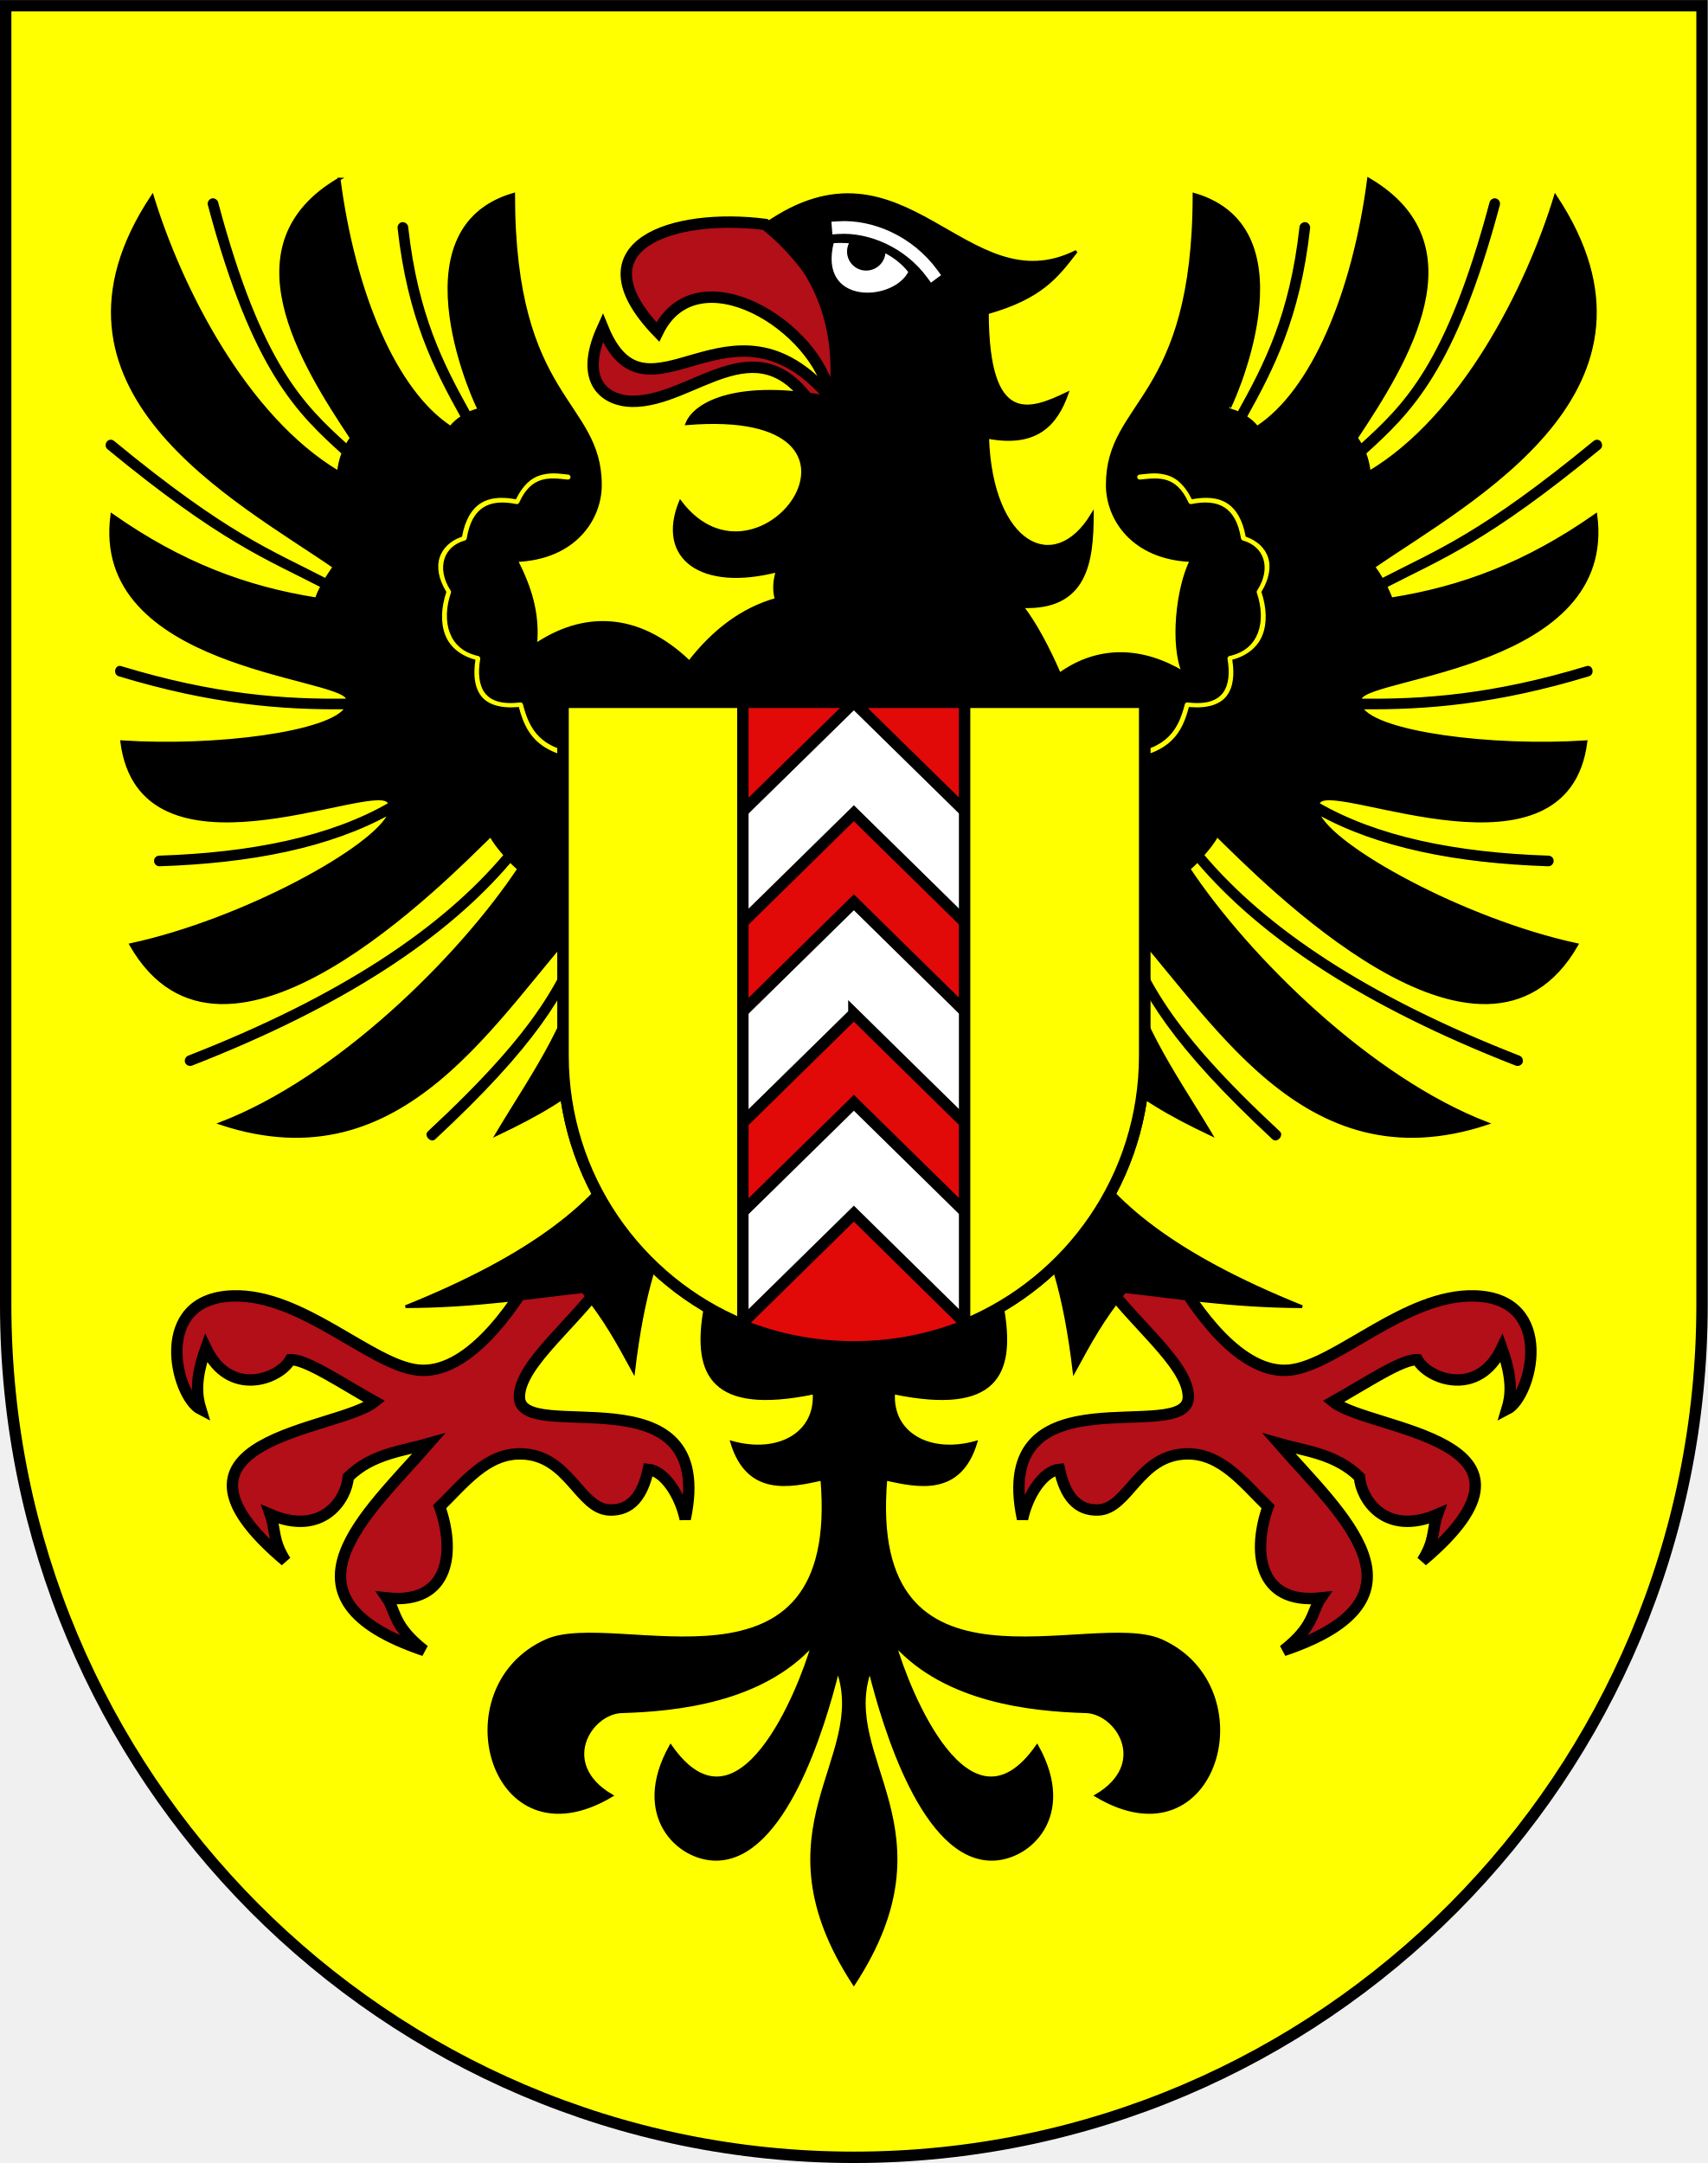
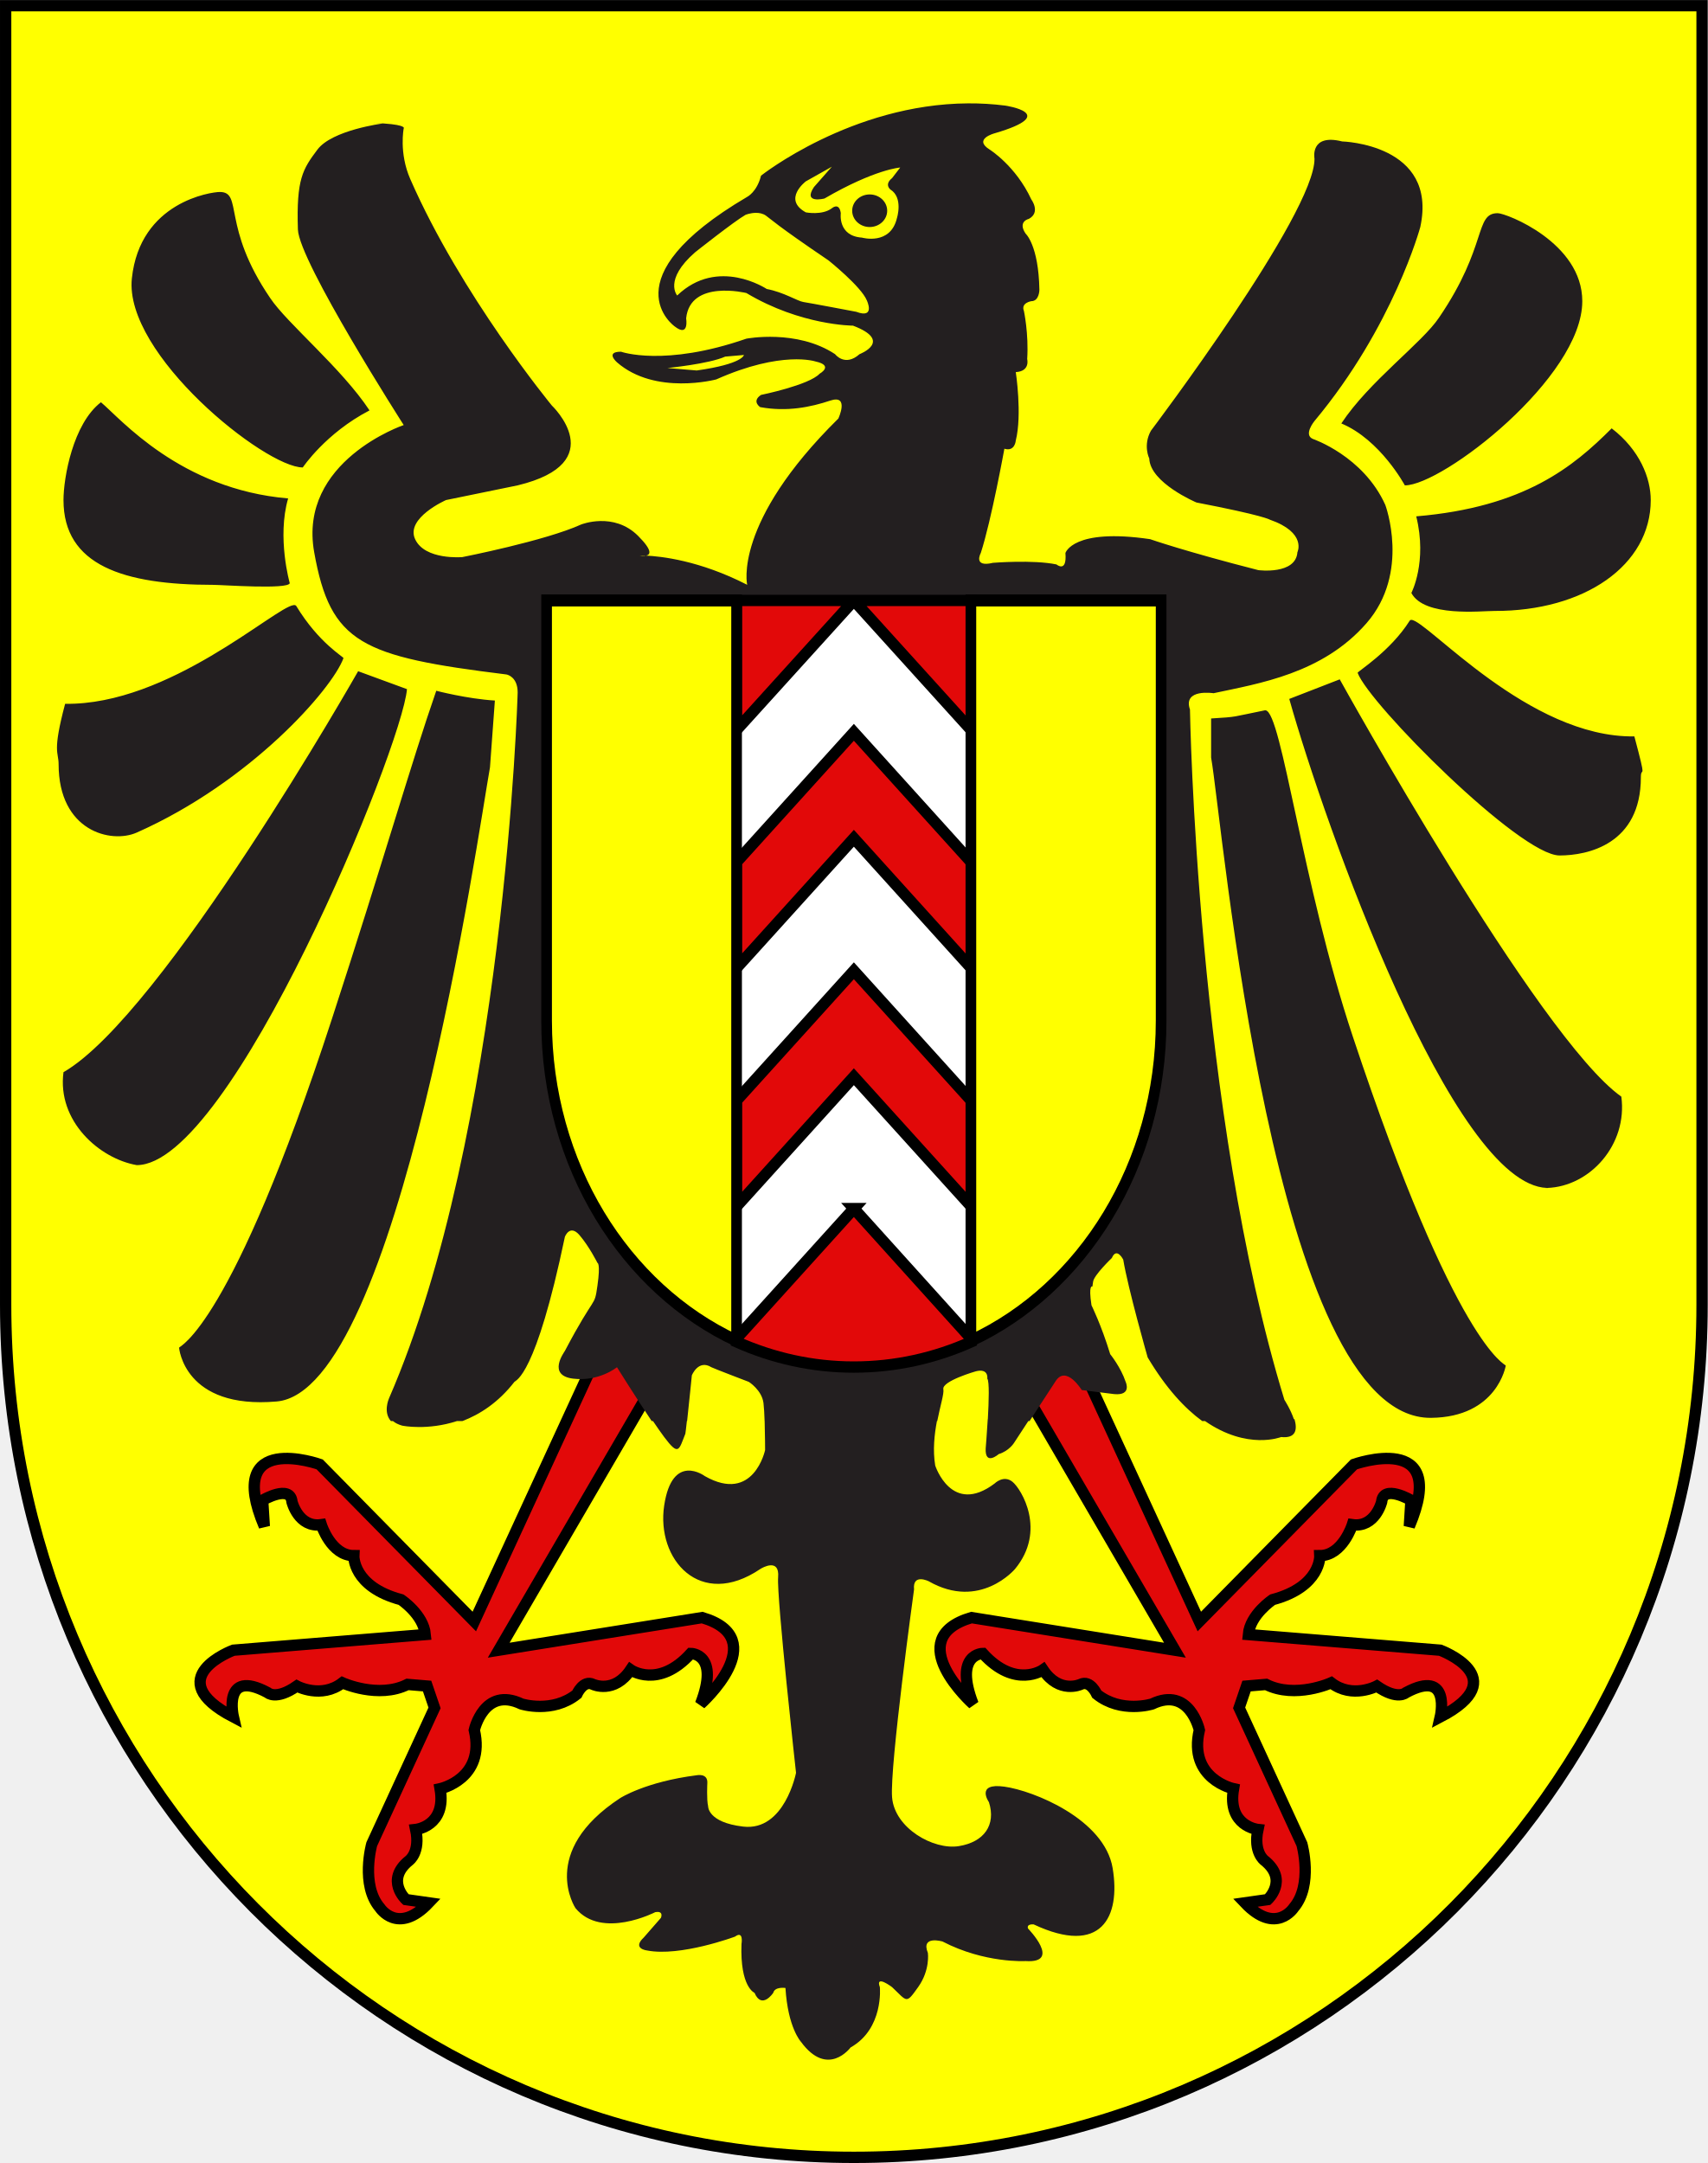
<svg xmlns="http://www.w3.org/2000/svg" width="600" height="760" id="svg10624" version="1.1">
  <defs id="defs10626" />
  <g id="layer1" transform="translate(-74.99995,-152.3622)">
-     <g id="g8096" transform="matrix(0.9933332,0,0,0.9947192,2.500012,2.817997)">
-       <path d="m 75,152.362 0,458.868 c 0,166.311 134.315,301.132 300,301.132 165.685,0 300,-134.821 300,-301.132 l 0,-458.868 -600,0 z" id="path2346-2-7" style="fill:#ffff00;fill-opacity:1;stroke:#000000;stroke-width:4.024;stroke-miterlimit:4;stroke-dasharray:none;stroke-opacity:1" />
-       <path id="path2987" d="m 305.65,267.594 c -29.57,-30.738 5.456,-42.107 37.983,-37.983 19.534,15.16 37.423,47.324 23.094,61.219 -4.209,-25.195 -47.222,-51.665 -61.077,-23.236 z" style="fill:#b20f18;fill-opacity:1;stroke:#000000;stroke-width:4.024;stroke-miterlimit:4;stroke-dasharray:none;stroke-opacity:1" />
-       <path id="path3767" d="m 366.727,290.83 c -35.601,-41.904 -64.728,14.088 -80.541,-24.724 -9.074,19.912 1.859,25.909 10.412,25.994 21.522,0.213 43.477,-27.591 63.109,0.602 4.115,1.404 6.056,0.325 7.02,-1.873 z" style="fill:#b20f18;fill-opacity:1;stroke:#000000;stroke-width:4.024;stroke-miterlimit:4;stroke-dasharray:none;stroke-opacity:1" />
-       <path id="path3901" d="m 261.748,599.665 c -7.258,12.843 -23.495,36.52 -40.993,34.617 -16.603,-1.806 -40.921,-26.925 -65.362,-26.19 -29.013,0.873 -20.124,35.646 -11.387,40.082 -1.498,-4.872 -2.088,-10.754 1.822,-21.635 8.335,17.552 25.923,11.02 29.834,4.099 5.355,-0.39 18.146,8.284 29.834,14.803 -12.785,10.437 -83.356,12.709 -31.542,56.252 -4.651,-7.26 -3.415,-10.969 -5.352,-16.397 18.692,7.968 27.041,-5.67 27.557,-13.209 8.371,-8.301 19.524,-9.274 28.468,-11.842 -21.997,25.158 -56.762,54.556 -1.594,73.105 -11.072,-8.623 -9.96,-13.846 -13.197,-18.558 22.751,2.429 24.076,-17.162 18.663,-32.229 8.658,-8.409 16.58,-18.982 28.923,-18.675 16.869,0.42 20.472,19.39 31.13,19.816 7.658,0.306 11.766,-5.206 13.735,-14.35 5.696,0.584 11.21,8.919 13.059,17.536 11.503,-54.045 -58.647,-25.468 -58.647,-43.11 0,-11.961 20.965,-27.16 31.083,-42.815 -7.752,-3.211 -16.143,-4.505 -26.034,-1.3 z" style="fill:#b20f18;fill-opacity:1;stroke:#000000;stroke-width:4.024;stroke-miterlimit:4;stroke-dasharray:none" />
-       <path style="fill:#b20f18;fill-opacity:1;stroke:#000000;stroke-width:4.024;stroke-miterlimit:4;stroke-dasharray:none" d="m 488.252,599.665 c 7.258,12.843 23.495,36.52 40.993,34.617 16.603,-1.806 40.921,-26.925 65.362,-26.19 29.013,0.873 20.124,35.646 11.387,40.082 1.498,-4.872 2.088,-10.754 -1.822,-21.635 -8.335,17.552 -25.923,11.02 -29.834,4.099 -5.355,-0.39 -18.146,8.284 -29.834,14.803 12.785,10.437 83.356,12.709 31.542,56.252 4.651,-7.26 3.415,-10.969 5.352,-16.397 -18.692,7.968 -27.041,-5.67 -27.557,-13.209 -8.371,-8.301 -19.524,-9.274 -28.468,-11.842 21.997,25.158 56.762,54.556 1.594,73.105 11.073,-8.623 9.96,-13.846 13.198,-18.558 -22.751,2.429 -24.076,-17.162 -18.663,-32.229 -8.658,-8.409 -16.58,-18.982 -28.923,-18.675 -16.869,0.42 -20.472,19.39 -31.13,19.816 -7.658,0.306 -11.766,-5.206 -13.735,-14.35 -5.696,0.584 -11.21,8.919 -13.059,17.536 -11.503,-54.045 58.647,-25.468 58.647,-43.11 0,-11.961 -20.965,-27.16 -31.083,-42.815 7.752,-3.211 16.143,-4.505 26.034,-1.3 z" id="path3911" />
-       <path id="path3999" d="m 192.938,213.612 c -39.375,23 -13.562,64.542 4.312,91.438 -0.63,0.837 -1.172,1.763 -1.656,2.656 -15.446,-14.021 -30.538,-28.144 -45.938,-85.781 -0.162,-0.659 -0.861,-1.136 -1.531,-1.031 -0.799,0.108 -1.384,1.018 -1.125,1.781 15.697,58.749 31.674,73.468 47.312,87.688 -0.861,2.245 -1.371,4.572 -1.625,6.781 -32.73,-19.47 -55.803,-64.792 -65.812,-97.531 -45.409,68.306 30.066,107.353 64.281,130.969 -1.043,1.517 -2.056,3.014 -3,4.531 -19.761,-10.226 -35.095,-15.731 -75.094,-48.594 -0.297,-0.27 -0.728,-0.4 -1.125,-0.344 -1.088,0.146 -1.495,1.842 -0.594,2.469 40.106,32.951 55.938,38.652 75.531,48.781 -0.806,1.488 -1.531,2.981 -1.969,4.469 -25.007,-3.965 -47.812,-12.473 -72.344,-29.656 -7.161,53.781 80.069,56.711 83.312,64.781 0.081,0.201 0.11,0.396 0.156,0.594 -22.586,0.321 -47.357,-1.507 -80.219,-11.469 -0.216,-0.086 -0.457,-0.124 -0.688,-0.094 -1.18,0.26 -1.255,2.321 -0.094,2.656 32.859,9.961 57.877,11.932 80.5,11.656 -5.325,8.9 -46.069,14.195 -79.469,12 6.67,52.03 87.405,14.217 94.188,21 0.274,0.274 0.534,0.557 0.688,0.875 -20.878,12.065 -48.711,17.765 -81.656,18.844 -0.718,0.022 -1.335,0.657 -1.312,1.375 0.022,0.718 0.657,1.397 1.375,1.375 32.406,-1.061 60.256,-6.538 81.531,-18.344 -4.757,12.079 -51.709,37.924 -91.625,46.531 33.127,57.82 111.654,-23.467 127.281,-38.562 1.121,2.11 3.02,4.561 5.125,6.938 -22.191,26.278 -58.171,50.362 -111.938,71.312 -0.673,0.269 -1.051,1.139 -0.781,1.812 0.269,0.673 1.139,1.019 1.812,0.75 53.834,-20.976 90.104,-45.168 112.719,-71.812 0.982,1.011 2.024,1.949 3,2.812 -20.997,31.488 -64.13,74.03 -105.438,89.906 65.422,21.588 96.987,-38.409 129.438,-73.344 -8.241,22.238 -15.889,39.474 -55.812,76.531 -1.077,0.987 0.829,3.05 1.906,2.062 35.614,-33.057 45.966,-50.983 53.656,-70.219 -3.145,26.564 -18.403,46.798 -31.562,68.844 29.247,-13.853 46.604,-26.6 55.812,-59.062 3.707,44.193 2.715,83.441 -88.031,119.906 25.048,-0.108 44.079,-3.292 62.75,-5.312 8.056,10.166 11.884,17.179 17.906,28.219 6.655,-56.082 21.967,-64.709 35.812,-81 6.938,29.16 -45.369,103.77 28.031,88.531 0.996,14.365 -12.605,22.082 -29.125,17.469 5.671,18.8 20.515,15.506 31.875,13.031 7.071,82.804 -72.75,46.08 -97.375,57 -37.29,16.537 -19.718,80.18 22.969,54.781 -19.032,-11.221 -7.454,-29.321 3.594,-29.656 19.275,-0.585 49.388,-3.611 67.562,-23.656 -4.641,16.119 -26.11,70.265 -50.25,35.812 -13.719,24.484 2.6,39.969 16.031,39.969 24.186,0 38.068,-46.523 43.125,-66.688 11.142,31.469 -30.081,55.986 5.656,110.719 35.737,-54.733 -5.486,-79.249 5.656,-110.719 5.057,20.164 18.939,66.688 43.125,66.688 13.431,0 29.75,-15.484 16.031,-39.969 -24.14,34.453 -45.609,-19.694 -50.25,-35.812 18.175,20.046 48.288,23.071 67.562,23.656 11.048,0.335 22.626,18.435 3.594,29.656 42.687,25.399 60.259,-38.244 22.969,-54.781 -24.625,-10.92 -104.446,25.804 -97.375,-57 11.36,2.475 26.204,5.769 31.875,-13.031 -16.52,4.613 -30.121,-3.104 -29.125,-17.469 73.4,15.238 21.093,-59.371 28.031,-88.531 13.846,16.291 29.157,24.918 35.812,81 6.022,-11.04 9.851,-18.052 17.906,-28.219 18.67,2.021 37.702,5.205 62.75,5.312 -90.746,-36.465 -91.738,-75.713 -88.031,-119.906 9.208,32.462 26.566,45.21 55.812,59.062 -13.16,-22.046 -28.418,-42.28 -31.562,-68.844 7.69,19.236 18.043,37.162 53.656,70.219 1.077,0.987 2.983,-1.075 1.906,-2.062 -39.923,-37.057 -47.571,-54.293 -55.812,-76.531 32.45,34.935 64.016,94.931 129.438,73.344 -41.308,-15.876 -84.441,-58.418 -105.438,-89.906 0.976,-0.864 2.018,-1.801 3,-2.812 22.614,26.645 58.884,50.836 112.719,71.812 0.673,0.269 1.543,-0.077 1.812,-0.75 0.269,-0.673 -0.108,-1.543 -0.781,-1.812 -53.767,-20.95 -89.746,-45.034 -111.938,-71.312 2.105,-2.376 4.004,-4.827 5.125,-6.938 15.628,15.095 94.155,96.383 127.281,38.562 -39.916,-8.608 -86.868,-34.452 -91.625,-46.531 21.275,11.806 49.125,17.282 81.531,18.344 0.717,0.021 1.353,-0.658 1.375,-1.375 0.022,-0.717 -0.595,-1.351 -1.312,-1.375 -32.945,-1.079 -60.779,-6.779 -81.656,-18.844 0.153,-0.318 0.413,-0.601 0.688,-0.875 6.783,-6.783 87.517,31.03 94.188,-21 -33.399,2.195 -74.144,-3.1 -79.469,-12 22.623,0.276 47.641,-1.695 80.5,-11.656 1.161,-0.335 1.086,-2.396 -0.094,-2.656 -0.231,-0.03 -0.471,0.008 -0.688,0.094 -32.862,9.962 -57.633,11.79 -80.219,11.469 0.046,-0.198 0.076,-0.393 0.156,-0.594 3.244,-8.07 90.474,-11 83.312,-64.781 -24.532,17.184 -47.337,25.691 -72.344,29.656 -0.593,-1.483 -1.236,-2.986 -1.969,-4.469 19.593,-10.129 35.425,-15.83 75.531,-48.781 0.901,-0.626 0.494,-2.323 -0.594,-2.469 -0.397,-0.056 -0.828,0.074 -1.125,0.344 -39.999,32.863 -55.333,38.368 -75.094,48.594 -0.871,-1.512 -1.793,-3.019 -3,-4.531 34.215,-23.616 109.691,-62.662 64.281,-130.969 -10.01,32.739 -33.082,78.061 -65.812,97.531 -0.254,-2.209 -0.764,-4.537 -1.625,-6.781 15.638,-14.219 31.616,-28.939 47.312,-87.688 0.259,-0.763 -0.326,-1.673 -1.125,-1.781 -0.671,-0.104 -1.37,0.372 -1.531,1.031 -15.4,57.637 -30.491,71.76 -45.938,85.781 -0.484,-0.893 -1.026,-1.82 -1.656,-2.656 17.875,-26.896 43.687,-68.437 4.312,-91.438 -5.289,40.45 -19.932,75.049 -39.438,87.688 -1.109,-1.497 -2.582,-2.683 -4.125,-3.688 9.528,-17.103 18.874,-35.156 22.375,-66.688 0.112,-0.648 -0.309,-1.366 -0.938,-1.562 -0.788,-0.262 -1.751,0.39 -1.812,1.219 -3.452,31.096 -12.54,48.627 -22.031,65.656 -1.171,-0.529 -2.418,-0.958 -3.594,-1.219 0.198,0.375 30.67,-63.644 -12.156,-76.031 0,73.341 -30.688,72.651 -30.688,102.688 0,11.785 8.872,25.8 29.656,26.656 -4.924,9.778 -7.001,29.891 -2.75,39.594 -14.437,-8.639 -29.941,-9.401 -43.781,0.531 -4.112,-9.391 -8.469,-17.64 -13.219,-23.844 22.55,0.874 24.754,-15.658 24.781,-32.562 -13.443,22.308 -35.804,10.673 -37.031,-27.25 17.218,3.264 24.228,-4.491 28.125,-15.5 -13.175,6.315 -28.107,12.019 -28.219,-28.469 19.179,-5.426 24.646,-12.872 31.469,-21.688 -39.018,19.686 -60.461,-44.198 -110.062,-9.5 18.468,16.963 25.836,36.445 23.062,61.188 -32.294,-6.242 -47.814,1.675 -50.75,9.156 77.683,-6.376 26.132,65.115 -2.312,27.625 -8.111,19.93 7.563,31.215 34.281,24.344 -0.864,3.191 -1.389,6.425 -0.344,10.094 -12.021,3.392 -22.106,11.014 -30.75,22.125 -18.762,-17.986 -38.117,-16.97 -54.344,-6.094 0.97,-11.194 -1.857,-19.972 -6.781,-29.75 20.784,-0.856 29.656,-14.871 29.656,-26.656 0,-30.036 -30.688,-29.347 -30.688,-102.688 -42.826,12.387 -12.354,76.406 -12.156,76.031 -1.176,0.261 -2.423,0.69 -3.594,1.219 -9.491,-17.029 -18.579,-34.56 -22.031,-65.656 -0.062,-0.828 -1.024,-1.481 -1.812,-1.219 -0.628,0.196 -1.05,0.914 -0.938,1.562 3.501,31.532 12.847,49.585 22.375,66.688 -1.543,1.004 -3.016,2.19 -4.125,3.688 -19.505,-12.638 -34.148,-47.238 -39.438,-87.688 z m 75.938,103.438 c 1.741,0.014 3.48,0.256 5.156,0.438 0.718,0.067 1.317,0.782 1.25,1.5 -0.067,0.718 -0.782,1.317 -1.5,1.25 -3.356,-0.363 -6.525,-0.719 -9.25,0.156 -2.725,0.875 -5.271,2.873 -7.469,7.719 -0.251,0.534 -0.887,0.874 -1.469,0.781 -4.841,-0.992 -8.614,-0.667 -11.375,1.094 -2.761,1.76 -4.732,5.026 -5.656,10.625 -0.085,0.529 -0.511,0.998 -1.031,1.125 -3.639,1.049 -5.95,3.27 -6.875,6.188 -0.925,2.917 -0.486,6.693 2.156,10.781 0.211,0.325 0.26,0.752 0.156,1.125 -1.742,5.072 -1.881,10.027 -0.406,13.875 1.475,3.848 4.5,6.718 9.75,7.875 0.659,0.162 1.136,0.892 1.031,1.562 -0.839,4.778 -0.459,8.958 1.469,11.562 1.927,2.604 5.513,4.052 12.156,3.25 0.644,-0.06 1.31,0.404 1.469,1.031 1.08,4.266 2.594,8.186 5.562,11.156 2.969,2.97 7.517,5.169 15.188,5.906 0.718,0.067 1.286,0.782 1.219,1.5 -0.067,0.718 -0.782,1.317 -1.5,1.25 -8.095,-0.778 -13.387,-3.292 -16.875,-6.781 -3.234,-3.236 -4.789,-7.288 -5.906,-11.406 -6.431,0.493 -11.023,-0.976 -13.469,-4.281 -2.436,-3.292 -2.75,-7.823 -2.062,-12.594 -5.266,-1.53 -8.98,-4.708 -10.625,-9 -1.722,-4.493 -1.4,-9.89 0.344,-15.25 -2.621,-4.376 -3.469,-8.699 -2.312,-12.344 1.125,-3.546 4.103,-6.235 7.969,-7.625 1.066,-5.641 3.358,-9.661 6.781,-11.844 3.347,-2.134 7.618,-2.369 12.438,-1.531 2.344,-4.619 5.249,-7.279 8.469,-8.312 1.731,-0.556 3.478,-0.795 5.219,-0.781 z m 212.25,0 c 1.741,-0.014 3.487,0.225 5.219,0.781 3.22,1.034 6.125,3.694 8.469,8.312 4.819,-0.838 9.091,-0.603 12.438,1.531 3.423,2.183 5.715,6.203 6.781,11.844 3.866,1.39 6.844,4.079 7.969,7.625 1.156,3.645 0.309,7.968 -2.312,12.344 1.743,5.36 2.066,10.757 0.344,15.25 -1.645,4.292 -5.359,7.47 -10.625,9 0.687,4.771 0.374,9.302 -2.062,12.594 -2.446,3.305 -7.037,4.775 -13.469,4.281 -1.117,4.118 -2.672,8.171 -5.906,11.406 -3.488,3.49 -8.78,6.003 -16.875,6.781 -0.719,0.07 -1.464,-0.531 -1.531,-1.25 -0.068,-0.719 0.53,-1.435 1.25,-1.5 7.67,-0.737 12.219,-2.936 15.188,-5.906 2.969,-2.97 4.483,-6.891 5.562,-11.156 0.159,-0.627 0.824,-1.091 1.469,-1.031 6.643,0.802 10.229,-0.646 12.156,-3.25 1.927,-2.604 2.308,-6.785 1.469,-11.562 -0.104,-0.671 0.372,-1.401 1.031,-1.562 5.25,-1.157 8.275,-4.027 9.75,-7.875 1.475,-3.848 1.336,-8.803 -0.406,-13.875 -0.104,-0.373 -0.055,-0.8 0.156,-1.125 2.642,-4.088 3.082,-7.864 2.156,-10.781 -0.925,-2.917 -3.236,-5.138 -6.875,-6.188 -0.52,-0.127 -0.946,-0.596 -1.031,-1.125 -0.924,-5.599 -2.896,-8.865 -5.656,-10.625 -2.761,-1.76 -6.534,-2.085 -11.375,-1.094 -0.582,0.093 -1.218,-0.248 -1.469,-0.781 -2.198,-4.846 -4.744,-6.844 -7.469,-7.719 -2.725,-0.875 -5.894,-0.519 -9.25,-0.156 -0.719,0.07 -1.433,-0.531 -1.5,-1.25 -0.068,-0.719 0.53,-1.435 1.25,-1.5 1.676,-0.181 3.416,-0.424 5.156,-0.438 z" style="fill:#000000;stroke:#000000;stroke-width:1.006;stroke-linecap:butt;stroke-linejoin:miter;stroke-miterlimit:4;stroke-dasharray:none;stroke-dashoffset:0;stroke-opacity:1" />
-       <path id="path3814-4" d="m 394.826,246.37 c -5.519,11.32 -33.33,12.493 -27.376,-10.628 11.747,-0.792 21.934,3.413 27.376,10.628 z" style="fill:#ffffff;fill-opacity:1;stroke:#000000;stroke-width:1.006;stroke-linecap:butt;stroke-linejoin:miter;stroke-miterlimit:4;stroke-dasharray:none;stroke-dashoffset:0;stroke-opacity:1" />
-       <path id="path3841" d="m 374.029,235.896 c -0.573,0.948 -0.943,2.069 -0.943,3.257 0,3.469 2.788,6.257 6.257,6.257 3.469,0 6.343,-2.788 6.343,-6.257 0,-0.028 3.8e-4,-0.057 0,-0.086 -3.432,-1.678 -7.388,-2.761 -11.657,-3.171 z" style="fill:#000000;fill-opacity:1;stroke:#000000;stroke-width:1.006;stroke-linecap:butt;stroke-linejoin:miter;stroke-miterlimit:4;stroke-dasharray:none;stroke-dashoffset:0;stroke-opacity:1" />
-       <path id="path3848" d="m 369.257,228.002 -2.743,0.171 0.429,5.486 2.657,-0.171 c 10.507,-0.674 23.177,4.605 30.942,15.171 l 1.629,2.228 4.371,-3.257 -1.629,-2.228 c -8.908,-12.121 -23.094,-18.205 -35.656,-17.399 z" style="color:#000000;font-style:normal;font-variant:normal;font-weight:normal;font-stretch:normal;font-size:medium;line-height:normal;font-family:Sans;-inkscape-font-specification:Sans;text-indent:0;text-align:start;text-decoration:none;text-decoration-line:none;letter-spacing:normal;word-spacing:normal;text-transform:none;direction:ltr;block-progression:tb;writing-mode:lr-tb;baseline-shift:baseline;text-anchor:start;display:inline;overflow:visible;visibility:visible;fill:#ffffff;fill-opacity:1;stroke:#000000;stroke-width:1.006;stroke-miterlimit:4;stroke-dasharray:none;stroke-opacity:1;marker:none;enable-background:accumulate" />
-       <g style="stroke:#000000;stroke-width:4.024;stroke-miterlimit:4;stroke-dasharray:none" transform="translate(-698.9743,24.65454)" id="g10574">
-         <path style="fill:#ffffff;fill-opacity:1;stroke:#000000;stroke-width:4.024;stroke-miterlimit:4;stroke-dasharray:none" d="m 971.13,373.774 0,124.812 c 0,42.878 26.235,79.558 63.531,95 l 0,0.344 c 12.134,4.813 25.388,7.5 39.281,7.5 13.914,0 27.195,-2.673 39.344,-7.5 l 0,-0.375 c 37.28,-15.449 63.531,-52.102 63.531,-94.969 l 0,-124.812 -63.531,0 -0.156,0 -39.156,0 c -15.977,0 -18.358,0 -39.25,0 l -0.062,0 z" id="path3756-6-8" />
-         <g style="stroke:#000000;stroke-width:4.024;stroke-miterlimit:4;stroke-dasharray:none" id="g10535" transform="translate(63.18827,33.09862)">
-           <path id="path3756-6" d="m 971.471,340.676 0,38.5 39.315,-38.5 -39.315,0 z m 39.315,0 39.315,38.531 0,-38.531 -39.315,0 z m 0,39.156 -39.315,38.562 0,31.469 39.315,-38.562 39.315,38.594 0,-31.469 -39.315,-38.594 z m 0,70.812 -39.315,38.562 0,31.469 39.315,-38.562 39.315,38.562 0,-31.438 -39.315,-38.594 z m 0,70.625 -39.315,38.562 0,1 c 12.134,4.813 25.39,7.5 39.283,7.5 13.914,0 27.198,-2.673 39.347,-7.5 l 0,-0.906 -39.315,-38.656 z" style="fill:#e20909;fill-opacity:1;stroke:#000000;stroke-width:4.024;stroke-miterlimit:4;stroke-dasharray:none" />
-           <g style="stroke:#000000;stroke-width:4.024;stroke-miterlimit:4;stroke-dasharray:none" id="g10532">
-             <path style="fill:#ffff00;fill-opacity:1;stroke:#000000;stroke-width:4.024;stroke-miterlimit:4;stroke-dasharray:none" d="m 907.933,340.675 0,124.795 c 0,42.903 26.267,79.627 63.598,95.054 l 0,-219.849 z m 142.023,0 0,219.849 c 37.362,-15.412 63.683,-52.128 63.683,-95.054 l 0,-124.795 z" id="path3847" />
-           </g>
-         </g>
+     <g id="g8073" transform="matrix(0.9933727,0,0,0.9947506,2.485177,2.801306)">
+       <path d="m 75,152.362 0,458.868 c 0,166.311 134.315,301.132 300,301.132 165.685,0 300,-134.821 300,-301.132 l 0,-458.868 -600,0 z" id="path2346-2-7" style="fill:#ffff00;fill-opacity:1;stroke:#000000;stroke-width:4;stroke-miterlimit:4;stroke-dasharray:none;stroke-opacity:1" />
+       <path id="path8381" d="m 290.843,626.716 -7.487,4.031 -42.598,92.347 -54.701,-55.499 c 0,0 -33.969,-12.09 -19.574,21.873 l -0.578,-9.217 c 0,0 9.788,-5.749 10.365,0.583 0,0 2.299,9.21 10.362,8.063 0,0 3.454,10.935 11.511,10.935 0,0 -0.576,10.948 16.704,15.55 0,0 7.948,5.264 8.573,12.322 l -67.878,5.528 c 0,0 -26.484,9.785 0,23.597 0,0 -4.033,-17.273 12.087,-8.633 0,0 2.885,2.886 10.365,-2.3 0,0 8.638,4.608 16.118,-1.154 0,0 12.671,5.761 23.035,0.576 l 6.912,0.578 2.629,7.705 -22.206,48.139 c 0,0 -4.032,14.389 2.878,22.452 0,0 6.333,9.795 17.274,-1.729 l -8.063,-1.148 c 0,0 -7.485,-6.908 1.148,-13.811 0,0 4.032,-2.878 2.307,-10.941 0,0 10.941,-1.148 8.633,-14.397 0,0 16.126,-3.454 12.094,-20.728 0,0 3.454,-15.544 16.696,-9.211 0,0 10.94,3.448 19.574,-3.461 0,0 2.301,-5.179 5.755,-3.448 0,0 7.486,3.45 13.248,-5.177 0,0 9.78,6.908 21.298,-5.763 0,0 10.365,-3.1e-4 3.456,17.85 0,0 25.912,-23.028 0.576,-30.515 l -71.97,11.519 53.016,-90.918 -11.561,-15.6 z" style="fill:#e20909;fill-opacity:1;stroke:#000000;stroke-width:4;stroke-linecap:butt;stroke-linejoin:miter;stroke-miterlimit:3.909;stroke-dasharray:none;stroke-opacity:1" />
+       <path id="path8381-3" d="m 447.102,626.716 7.487,4.031 42.598,92.347 54.701,-55.499 c 0,0 33.969,-12.09 19.574,21.873 l 0.578,-9.217 c 0,0 -9.788,-5.749 -10.365,0.583 0,0 -2.299,9.21 -10.362,8.063 0,0 -3.454,10.935 -11.511,10.935 0,0 0.576,10.948 -16.704,15.55 0,0 -7.948,5.264 -8.573,12.322 l 67.878,5.528 c 0,0 26.484,9.785 0,23.597 0,0 4.033,-17.273 -12.087,-8.633 0,0 -2.885,2.886 -10.365,-2.3 0,0 -8.638,4.608 -16.118,-1.154 0,0 -12.671,5.761 -23.035,0.576 l -6.912,0.578 -2.629,7.705 22.206,48.139 c 0,0 4.032,14.389 -2.878,22.452 0,0 -6.333,9.795 -17.274,-1.729 l 8.063,-1.148 c 0,0 7.485,-6.908 -1.148,-13.811 0,0 -4.032,-2.878 -2.307,-10.941 0,0 -10.941,-1.148 -8.633,-14.397 0,0 -16.126,-3.454 -12.094,-20.728 0,0 -3.454,-15.544 -16.696,-9.211 0,0 -10.94,3.448 -19.574,-3.461 0,0 -2.301,-5.179 -5.755,-3.448 0,0 -7.486,3.45 -13.248,-5.177 0,0 -9.78,6.908 -21.298,-5.763 0,0 -10.365,-3.1e-4 -3.456,17.85 0,0 -25.912,-23.028 -0.576,-30.515 l 71.97,11.519 -53.016,-90.918 11.561,-15.6 z" style="fill:#e20909;fill-opacity:1;stroke:#000000;stroke-width:4;stroke-linecap:butt;stroke-linejoin:miter;stroke-miterlimit:3.909;stroke-dasharray:none;stroke-opacity:1" />
+       <path id="path8750" transform="translate(74.99995,152.3622)" d="m 340.416,34.498 c -41.332,0.242 -73.254,25.539 -73.254,25.539 -1.432,5.762 -4.895,7.488 -4.895,7.488 -49.512,29.076 -25.621,45.771 -25.621,45.771 5.185,4.032 4.033,-2.879 4.033,-2.879 1.439,-13.819 21.303,-8.926 21.303,-8.926 19.289,11.518 37.711,11.52 37.711,11.52 14.396,5.47 2.307,10.076 2.307,10.076 -5.185,4.602 -8.641,0 -8.641,0 -13.527,-8.925 -31.377,-5.475 -31.377,-5.475 -29.076,10.079 -44.334,4.607 -44.334,4.607 -5.756,0 -1.438,3.74 -1.438,3.74 13.533,11.809 35.115,6.047 35.115,6.047 23.321,-10.364 35.125,-6.332 35.125,-6.332 6.624,1.439 1.438,4.316 1.438,4.316 -3.74,4.032 -20.727,7.488 -20.727,7.488 -3.448,2.301 -0.285,4.316 -0.285,4.316 9.502,1.731 17.851,-0.002 24.754,-2.303 6.916,-2.301 2.883,6.334 2.883,6.334 -37.424,36.848 -32.246,58.727 -32.246,58.727 -16.829,-8.645 -30.64,-10.077 -35.756,-10.307 -0.989,0.206 -2.238,-0.055 -2.238,-0.055 0,0 0.88,-0.005 2.238,0.055 1.515,-0.316 2.41,-1.74 -2.814,-6.965 -8.64,-8.633 -20.16,-4.031 -20.16,-4.031 -12.665,5.762 -42.025,11.516 -42.025,11.516 0,0 -13.241,1.148 -16.695,-6.338 -3.455,-7.48 10.939,-13.811 10.939,-13.811 l 25.33,-5.186 c 33.393,-8.057 12.094,-28.207 12.094,-28.207 0,0 -32.12,-38.955 -50.094,-80.035 -4.025,-9.21 -2.301,-17.846 -2.301,-17.846 0,0 1.152,-1.152 -6.904,-1.729 -8.063,-0.577 -0.576,0 -0.576,0 2e-5,0 -17.85,2.301 -23.035,9.217 -5.179,6.903 -7.485,10.357 -6.908,28.207 0.369,11.323 37.424,69.086 37.424,69.086 0,0 -37.426,12.673 -31.664,44.912 5.756,32.246 16.697,36.847 67.934,43.18 0.577,0.071 4.031,1.03 4.031,6.338 0,1.147 -4.601,155.446 -45.48,249.299 -0.175,0.408 -2.119,4.946 0.643,8.076 l 0.707,0 c 0.793,0.654 1.854,1.213 3.254,1.611 0.336,0.092 9.043,1.78 19.436,-1.611 l 1.92,0 c 6.132,-2.333 12.684,-6.522 18.375,-13.84 0.499,-0.635 7.479,-1.722 17.85,-51.234 0,0 1.723,-4.607 5.178,-0.582 3.455,4.032 6.334,9.785 6.334,9.785 0,0 1.154,0.001 0,8.064 -1.154,8.063 -0.577,2.301 -11.512,23.035 -0.272,0.506 -6.338,8.631 2.879,9.791 9.21,1.141 15.543,-4.031 15.543,-4.031 0,0 6.785,10.851 12.281,19.012 l 0.451,0 c 1.485,2.187 2.874,4.194 3.965,5.643 5.179,6.909 5.179,4.601 7.486,-1.154 0.056,-0.146 0.284,-2.18 0.537,-4.475 l 0.084,0 c 0.694,-6.307 1.678,-16.152 1.678,-16.152 0,0 2.3,-5.755 6.908,-2.871 0.486,0.305 13.244,5.174 13.244,5.174 0,0 4.609,2.882 5.186,7.484 0.188,1.497 0.31,3.863 0.395,6.352 l 0.014,0 c 0.152,4.969 0.162,10.248 0.162,10.248 0,0 -4.029,18.994 -21.303,9.207 0,0 -11.511,-8.639 -14.389,10.371 -2.878,18.997 12.662,36.84 33.967,22.451 0.674,-0.46 6.911,-4.03 6.334,2.879 -0.577,6.909 6.33,69.094 6.33,69.094 0,0 -4.028,20.721 -18.709,18.99 -12.62,-1.478 -12.381,-7.189 -12.381,-7.189 -0.57,-2.307 -0.285,-8.062 -0.285,-8.062 0.285,-3.74 -3.746,-2.883 -3.746,-2.883 -18.135,2.301 -27.057,8.062 -27.057,8.062 -29.076,19.004 -15.84,38.863 -15.84,38.863 9.217,11.232 28.215,1.439 28.215,1.439 3.169,-0.577 2.018,2.008 2.018,2.008 l -6.041,6.91 c -4.317,4.032 1.146,4.615 1.146,4.615 11.803,2.294 31.092,-4.893 31.092,-4.893 3.163,-2.314 2.301,2.592 2.301,2.592 -0.57,15.251 4.609,17.268 4.609,17.268 2.586,6.041 6.615,0 6.615,0 0.577,-2.294 4.324,-1.725 4.324,-1.725 0.862,14.104 5.471,18.996 5.471,18.996 9.495,12.95 17.561,2.018 17.561,2.018 11.803,-6.631 10.361,-21.307 10.361,-21.307 -1.731,-4.602 4.316,0 4.316,0 5.47,5.179 4.894,6.047 9.211,0 4.317,-6.041 3.455,-12.086 3.455,-12.086 -2.586,-6.332 5.18,-4.031 5.18,-4.031 14.972,7.771 29.367,6.908 29.367,6.908 12.95,0.862 0.861,-11.51 0.861,-11.51 -0.577,-1.731 2.018,-1.439 2.018,-1.439 23.897,11.22 30.806,-2.586 27.928,-19.859 -2.884,-17.28 -27.929,-27.36 -38.293,-28.799 -10.364,-1.439 -5.471,5.471 -5.471,5.471 2.593,8.063 -1.725,14.111 -10.65,15.537 -8.925,1.445 -22.743,-6.327 -23.605,-17.262 -0.862,-10.947 7.773,-73.41 7.773,-73.41 -0.577,-5.762 5.186,-2.879 5.186,-2.879 18.135,10.357 30.508,-4.316 30.508,-4.316 11.232,-13.533 2.306,-28.219 -0.863,-30.805 -3.163,-2.586 -6.334,0.584 -6.334,0.584 -15.258,11.505 -21.012,-6.348 -21.012,-6.348 -0.904,-5.428 -0.29,-10.956 0.602,-15.695 l 0.117,0 c 1.076,-5.47 2.463,-9.735 2.158,-11.252 -0.577,-2.891 11.518,-6.34 11.518,-6.34 4.608,-1.147 4.025,2.602 4.025,2.602 0.765,0.896 0.553,7.905 0.193,14.314 l -0.031,0 c -0.324,5.47 -0.732,10.336 -0.732,10.336 -0.292,6.326 4.602,2.004 4.602,2.004 3.746,-1.141 5.471,-4.031 5.471,-4.031 0,0 2.352,-3.579 4.996,-7.633 l 0.447,0 c 3.312,-5.049 7.274,-11.109 9.244,-14.143 3.74,-5.756 9.211,3.176 9.211,3.176 l 11.512,1.438 c 6.332,0.57 4.031,-4.32 4.031,-4.32 -1.724,-5.172 -5.471,-9.787 -5.471,-9.787 -3.163,-10.357 -6.619,-17.268 -6.619,-17.268 -1.154,-7.486 0.285,-6.623 0.285,-6.623 0,0 9.7e-4,0.568 0.293,-1.732 0.285,-2.301 6.617,-8.348 6.617,-8.348 1.724,-4.032 4.031,0.582 4.031,0.582 1.724,10.351 8.641,34.533 8.641,34.533 6.527,10.954 13.155,18.006 19.293,22.479 l 0.984,0 c 15.039,10.407 26.928,5.643 26.928,5.643 5.386,0.57 5.749,-2.779 4.725,-6.318 l -0.225,0 c -1.141,-3.434 -3.346,-6.83 -3.346,-6.83 C 421.178,391.1 418.875,248.598 418.875,248.598 c -2.593,-7.48 8.348,-5.756 8.348,-5.756 16.12,-3.455 38.572,-6.91 54.121,-24.76 15.543,-17.844 6.625,-41.74 6.625,-41.74 -7.778,-17.273 -25.623,-23.314 -25.623,-23.314 -3.461,-1.445 0.57,-6.33 0.57,-6.33 27.929,-33.399 37.424,-68.518 37.424,-68.518 6.339,-29.361 -27.637,-30.232 -27.637,-30.232 -11.511,-2.878 -9.787,6.049 -9.787,6.049 0.292,19.289 -57.859,96.148 -57.859,96.148 -2.878,5.185 -0.576,9.787 -0.576,9.787 0.292,8.64 16.695,15.547 16.695,15.547 23.897,4.602 25.908,6.049 25.908,6.049 13.242,4.608 9.793,11.512 9.793,11.512 -0.583,8.063 -13.818,6.33 -13.818,6.33 -25.913,-6.618 -38.287,-10.939 -38.287,-10.939 -27.352,-4.025 -29.945,4.898 -29.945,4.898 0.583,7.195 -3.162,4.027 -3.162,4.027 -8.348,-1.724 -22.461,-0.57 -22.461,-0.57 -7.194,1.724 -4.316,-3.457 -4.316,-3.457 3.746,-11.518 8.35,-36.844 8.35,-36.844 3.746,1.147 4.031,-2.887 4.031,-2.887 2.301,-9.21 0,-24.176 0,-24.176 5.185,-0.292 4.033,-4.609 4.033,-4.609 0.577,-8.925 -1.154,-16.986 -1.154,-16.986 -1.154,-2.878 2.594,-3.455 2.594,-3.455 2.878,0 2.877,-4.033 2.877,-4.033 -0.285,-15.828 -4.895,-19.857 -4.895,-19.857 -2.878,-4.317 1.154,-5.178 1.154,-5.178 4.317,-2.307 0.863,-6.91 0.863,-6.91 -5.47,-11.803 -14.682,-17.559 -14.682,-17.559 -6.047,-3.746 1.729,-5.764 1.729,-5.764 23.606,-6.909 3.734,-9.787 3.734,-9.787 -4.452,-0.567 -8.83,-0.81 -13.105,-0.785 z M 292.209,56.875 l -6.332,7.193 c -4.032,6.047 3.738,4.031 3.738,4.031 17.85,-10.364 26.777,-10.939 26.777,-10.939 l -2.879,3.746 c -2.884,2.301 -0.578,4.031 -0.578,4.031 4.608,2.878 2.303,10.072 2.303,10.072 -2.301,9.787 -12.379,6.908 -12.379,6.908 -8.633,-0.577 -7.48,-8.633 -7.48,-8.633 -0.577,-4.032 -3.17,-1.729 -3.17,-1.729 -3.455,2.593 -9.209,1.438 -9.209,1.438 -8.348,-4.602 0,-10.939 0,-10.939 L 292.209,56.875 Z M 75.727,65.799 c -2.994,0 -28.212,3.453 -31.09,30.514 -2.852,26.795 47.093,66.787 60.451,66.787 0,0 8.065,-12.089 23.607,-20.152 -9.904,-14.966 -29.167,-30.733 -35.156,-39.717 -17.273,-25.336 -9.523,-37.432 -17.812,-37.432 z m 229.871,0.867 c -3.422,0 -6.191,2.573 -6.191,5.756 0,3.176 2.769,5.756 6.191,5.756 3.416,0 6.189,-2.58 6.189,-5.756 0,-3.182 -2.774,-5.756 -6.189,-5.756 z m -40.248,6.504 c 1.18,-0.009 2.462,0.221 3.541,0.977 1.899,1.335 3.454,3.171 22.166,15.836 0,0 11.52,9.207 13.529,14.107 0,0 3.167,6.62 -3.742,4.027 0,0 -16.697,-3.165 -18.713,-3.457 -2.016,-0.292 -6.908,-3.454 -12.955,-4.602 0,0 -17.267,-11.516 -31.662,2.303 0,0 -4.892,-5.471 6.334,-15.258 0,0 13.818,-10.941 17.85,-13.242 0,0 1.685,-0.677 3.652,-0.691 z m 262.379,0.121 c -8.29,0 -3.457,11.516 -20.736,36.846 -5.989,8.983 -24.67,22.446 -34.58,37.418 13.825,5.756 22.461,21.877 22.461,21.877 13.358,0 62.76,-38.113 62.76,-65.057 0,-20.728 -26.91,-31.084 -29.904,-31.084 z M 261.119,123.371 c 0,0 -0.292,3.169 -16.697,5.477 l -10.361,-0.869 c 0,0 14.678,-1.439 20.434,-4.031 l 6.625,-0.576 z M 33.699,140.07 c -9.904,7.603 -13.244,26.715 -13.244,34.545 0,23.029 21.151,29.953 52.93,29.953 3.228,0 26.521,1.716 27.098,-0.592 0,0 -4.599,-16.117 -0.574,-29.936 -38.228,-3.228 -59.3,-28.215 -66.209,-33.971 z m 534.33,9.221 c -13.585,13.585 -30.89,27.859 -69.125,31.08 3.999,16.113 -1.725,27.062 -1.725,27.062 4.602,8.64 24.753,6.332 29.4,6.352 31.779,0.097 55.268,-16.121 55.268,-39.156 0,-7.83 -3.915,-17.742 -13.818,-25.338 z m -465.855,62.42 c -0.094,-0.006 -0.197,-0.003 -0.309,0.01 -6.703,0.765 -44.13,35.406 -80.832,34.865 -4.608,17.273 -2.307,16.928 -2.307,21.297 0,23.729 18.582,28.196 27.637,24.184 40.302,-17.85 69.118,-50.68 73.117,-61.602 0.162,-0.434 -8.632,-5.184 -16.695,-18.426 -0.123,-0.203 -0.328,-0.309 -0.611,-0.328 z m 395.021,5.227 c -0.089,-0.002 -0.171,0.006 -0.244,0.025 -0.152,0.039 -0.271,0.126 -0.355,0.26 -6.903,10.934 -18.575,17.992 -18.42,18.42 3.999,10.928 57.382,64.512 71.434,64.512 9.904,0 28.746,-3.942 28.746,-27.658 0,-4.381 2.306,2.884 -2.303,-14.402 -37.339,0.556 -73.261,-41.014 -78.857,-41.156 z m -372.529,18.135 c 0,0 -69.094,121.476 -104.211,141.627 -2.307,17.273 12.666,30.523 25.908,32.83 33.399,0 93.848,-147.405 95.578,-168.127 l -17.275,-6.33 z m 347.18,2.873 -17.85,6.916 c 12.617,44.739 57.834,171.758 91.197,172.729 15.121,-0.488 28.523,-15.262 26.254,-32.248 C 542.086,364.614 471.846,237.945 471.846,237.945 Z m 73.348,179.645 c -0.256,0.008 -0.513,0.023 -0.77,0.023 l 1.154,0 c -0.128,0 -0.257,-0.02 -0.385,-0.023 z M 152.301,241.977 c -8.633,24.759 -18.834,60.524 -36.846,115.721 -35.694,109.402 -54.123,115.846 -54.123,116.307 0,0 1.724,21.881 34.547,19.01 43.109,-3.792 71.388,-201.525 75.42,-223.977 l 1.729,-23.605 c -9.761,-0.59 -20.727,-3.455 -20.727,-3.455 z m 293.326,6.904 c -0.091,-0.012 -0.183,-0.011 -0.273,0.008 -11.9,2.379 -9.237,2.287 -18.998,2.877 l 0,13.818 c 4.032,22.452 21.876,233.751 77.76,233.213 23.496,-0.227 26.457,-18.461 26.457,-18.461 0,-0.46 -17.498,-6.209 -54.125,-116.291 -17.909,-53.741 -25.104,-114.383 -30.82,-115.164 z" style="fill:#231f20;fill-opacity:1;fill-rule:nonzero;stroke:none" />
+       <path id="path3756-6-8" d="m 266.333,362.44 0,148.454 c 0,51 27.72,94.627 67.129,112.994 l 0,0.409 c 12.821,5.725 26.825,8.921 41.505,8.921 14.702,0 28.734,-3.179 41.571,-8.921 l 0,-0.446 c 39.391,-18.376 67.129,-61.971 67.129,-112.957 l 0,-148.454 -67.129,0 -0.165,0 -41.373,0 c -16.882,0 -19.397,0 -41.472,0 l -0.066,0 z" style="fill:#ffffff;fill-opacity:1;stroke:none" />
+       <path id="path3756-6" d="m 333.459,362.441 0,45.792 41.541,-45.792 -41.541,0 z m 41.541,0 41.541,45.83 0,-45.83 -41.541,0 z m 0,46.573 -41.541,45.867 0,37.429 41.541,-45.867 41.541,45.904 0,-37.429 -41.541,-45.904 z m 0,84.225 -41.541,45.867 0,37.429 41.541,-45.867 41.541,45.867 0,-37.392 -41.541,-45.904 z m 0,84.002 -41.541,45.867 0,1.189 c 12.821,5.725 26.827,8.921 41.507,8.921 14.702,0 28.737,-3.179 41.574,-8.921 l 0,-1.078 -41.541,-45.978 z" style="fill:#e20909;fill-opacity:1;stroke:#000000;stroke-width:4;stroke-miterlimit:3.909;stroke-dasharray:none" />
+       <g style="stroke-width:3.568;stroke-miterlimit:3.909;stroke-dasharray:none" transform="matrix(1.056621,0,0,1.189415,-693.0176,-42.76466)" id="g10532">
+         <path style="fill:#ffff00;fill-opacity:1;stroke:#000000;stroke-width:3.568;stroke-miterlimit:3.909;stroke-dasharray:none;stroke-opacity:1" d="m 907.933,340.675 0,124.795 c 0,42.903 26.267,79.627 63.598,95.054 l 0,-219.849 z m 142.023,0 0,219.849 c 37.362,-15.412 63.683,-52.128 63.683,-95.054 l 0,-124.795 z" id="path3847" />
      </g>
    </g>
  </g>
</svg>
